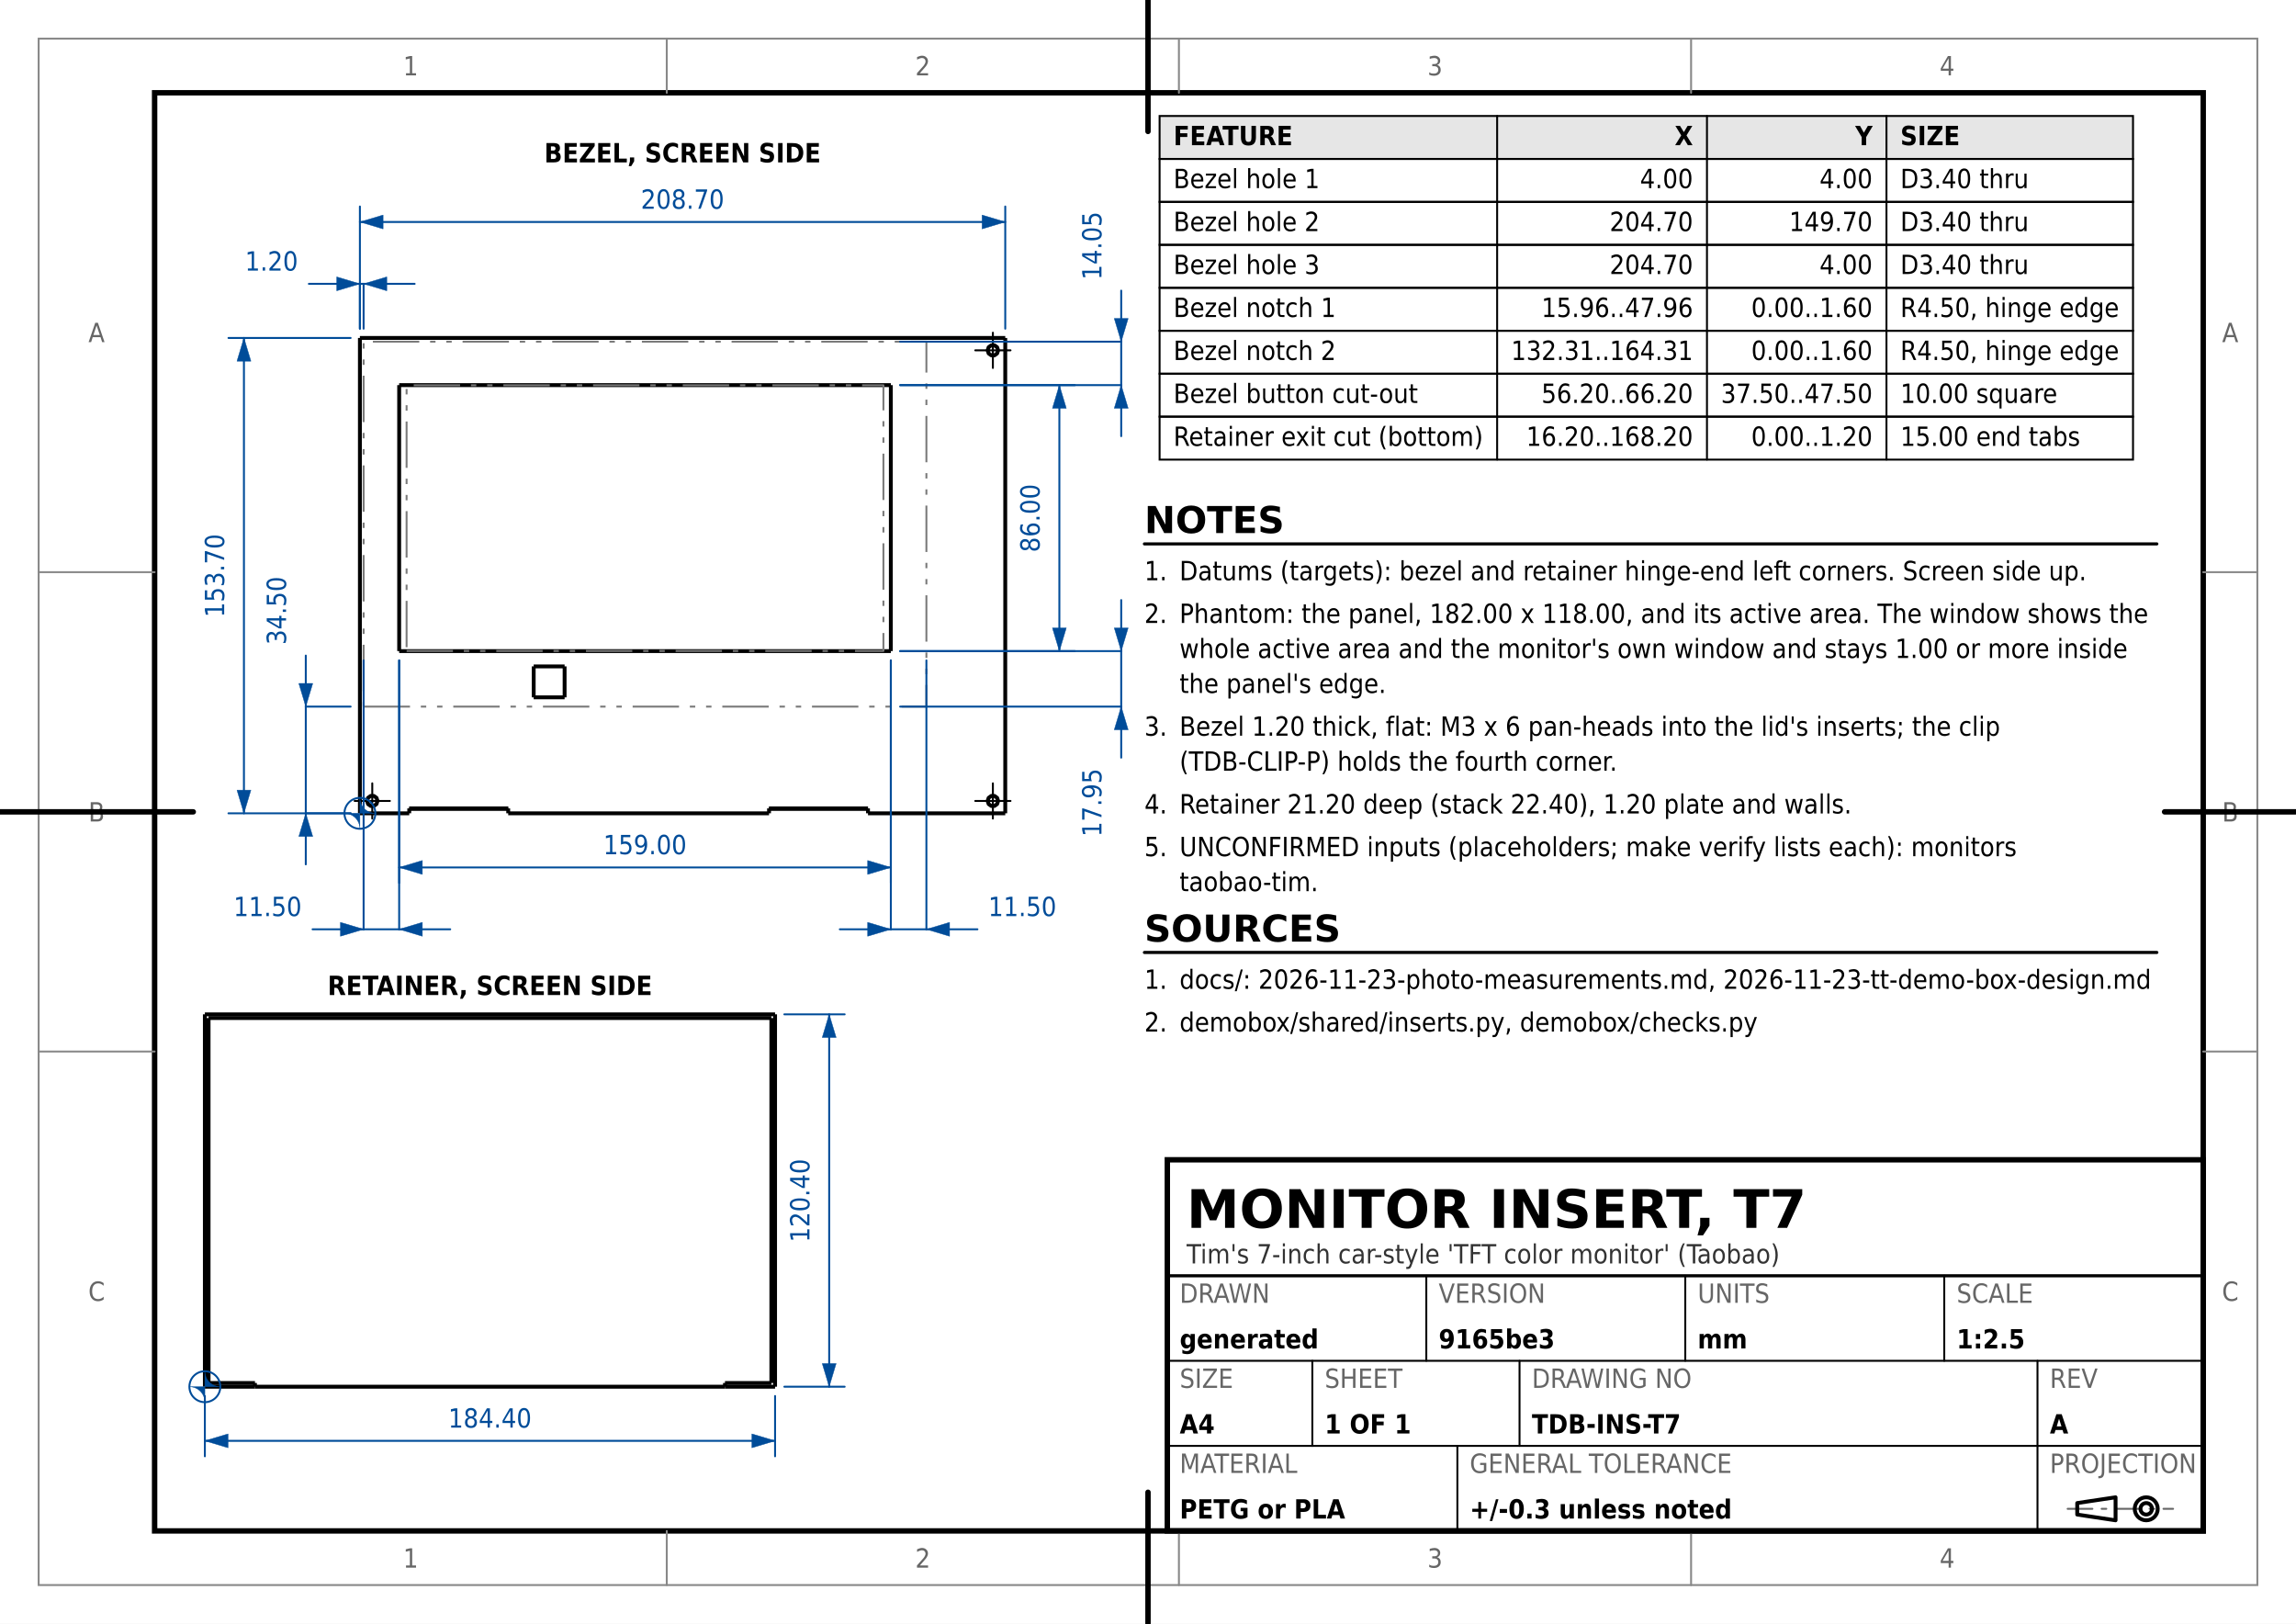
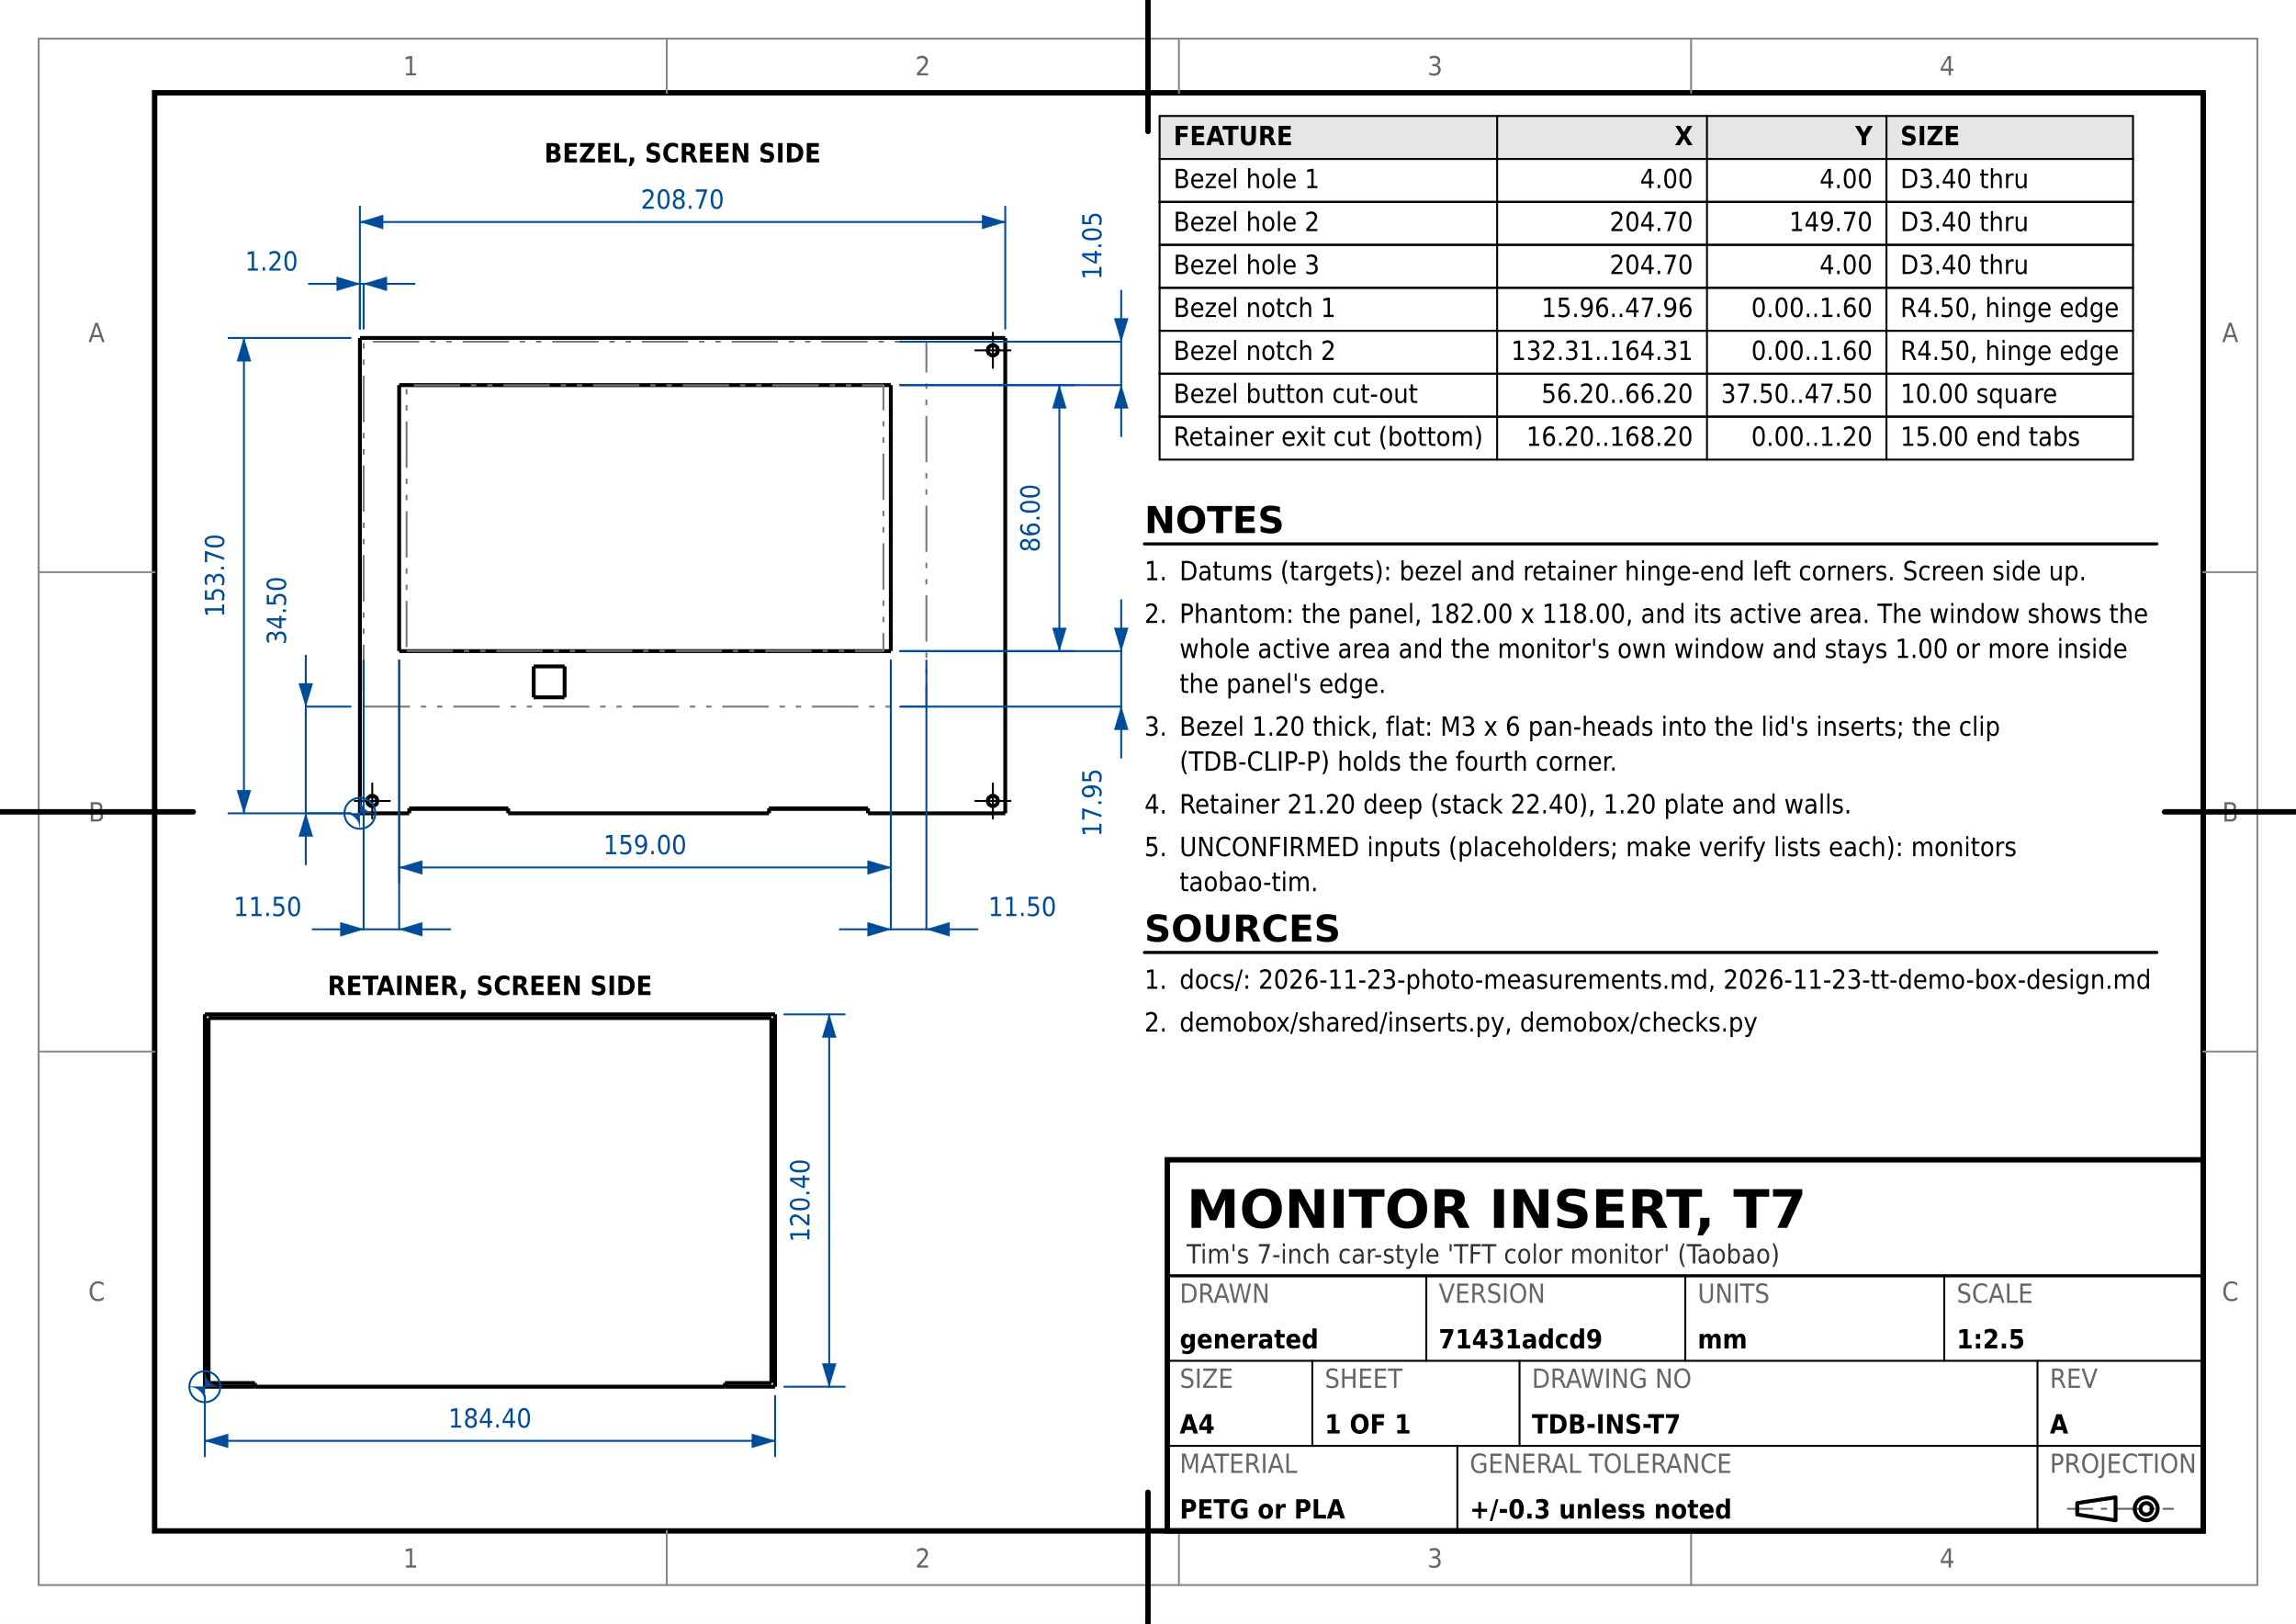
<svg xmlns="http://www.w3.org/2000/svg" version="1.1" width="297mm" height="210mm" viewBox="0 0 297 210">
  <rect width="100%" height="100%" fill="#ffffff" />
  <rect x="5" y="5" width="287" height="200" fill="none" stroke="#888888" stroke-width="0.25" />
  <rect x="20" y="12" width="265" height="186" fill="none" stroke="#000000" stroke-width="0.7" />
  <text x="53.125" y="202.75" font-family="DejaVu Sans Condensed, DejaVu Sans, Liberation Sans, sans-serif" font-size="3.429" fill="#666666" text-anchor="middle">1</text>
  <text x="53.125" y="9.75" font-family="DejaVu Sans Condensed, DejaVu Sans, Liberation Sans, sans-serif" font-size="3.429" fill="#666666" text-anchor="middle">1</text>
  <line x1="86.25" y1="205" x2="86.25" y2="198" stroke="#888888" stroke-width="0.25" stroke-linecap="round" />
  <line x1="86.25" y1="12" x2="86.25" y2="5" stroke="#888888" stroke-width="0.25" stroke-linecap="round" />
  <text x="119.375" y="202.75" font-family="DejaVu Sans Condensed, DejaVu Sans, Liberation Sans, sans-serif" font-size="3.429" fill="#666666" text-anchor="middle">2</text>
  <text x="119.375" y="9.75" font-family="DejaVu Sans Condensed, DejaVu Sans, Liberation Sans, sans-serif" font-size="3.429" fill="#666666" text-anchor="middle">2</text>
  <line x1="152.5" y1="205" x2="152.5" y2="198" stroke="#888888" stroke-width="0.25" stroke-linecap="round" />
  <line x1="152.5" y1="12" x2="152.5" y2="5" stroke="#888888" stroke-width="0.25" stroke-linecap="round" />
  <text x="185.625" y="202.75" font-family="DejaVu Sans Condensed, DejaVu Sans, Liberation Sans, sans-serif" font-size="3.429" fill="#666666" text-anchor="middle">3</text>
  <text x="185.625" y="9.75" font-family="DejaVu Sans Condensed, DejaVu Sans, Liberation Sans, sans-serif" font-size="3.429" fill="#666666" text-anchor="middle">3</text>
  <line x1="218.75" y1="205" x2="218.75" y2="198" stroke="#888888" stroke-width="0.25" stroke-linecap="round" />
  <line x1="218.75" y1="12" x2="218.75" y2="5" stroke="#888888" stroke-width="0.25" stroke-linecap="round" />
  <text x="251.875" y="202.75" font-family="DejaVu Sans Condensed, DejaVu Sans, Liberation Sans, sans-serif" font-size="3.429" fill="#666666" text-anchor="middle">4</text>
  <text x="251.875" y="9.75" font-family="DejaVu Sans Condensed, DejaVu Sans, Liberation Sans, sans-serif" font-size="3.429" fill="#666666" text-anchor="middle">4</text>
  <text x="12.5" y="168.25" font-family="DejaVu Sans Condensed, DejaVu Sans, Liberation Sans, sans-serif" font-size="3.429" fill="#666666" text-anchor="middle">C</text>
  <text x="288.5" y="168.25" font-family="DejaVu Sans Condensed, DejaVu Sans, Liberation Sans, sans-serif" font-size="3.429" fill="#666666" text-anchor="middle">C</text>
  <line x1="5" y1="136" x2="20" y2="136" stroke="#888888" stroke-width="0.25" stroke-linecap="round" />
  <line x1="285" y1="136" x2="292" y2="136" stroke="#888888" stroke-width="0.25" stroke-linecap="round" />
  <text x="12.5" y="106.25" font-family="DejaVu Sans Condensed, DejaVu Sans, Liberation Sans, sans-serif" font-size="3.429" fill="#666666" text-anchor="middle">B</text>
  <text x="288.5" y="106.25" font-family="DejaVu Sans Condensed, DejaVu Sans, Liberation Sans, sans-serif" font-size="3.429" fill="#666666" text-anchor="middle">B</text>
  <line x1="5" y1="74" x2="20" y2="74" stroke="#888888" stroke-width="0.25" stroke-linecap="round" />
  <line x1="285" y1="74" x2="292" y2="74" stroke="#888888" stroke-width="0.25" stroke-linecap="round" />
  <text x="12.5" y="44.25" font-family="DejaVu Sans Condensed, DejaVu Sans, Liberation Sans, sans-serif" font-size="3.429" fill="#666666" text-anchor="middle">A</text>
  <text x="288.5" y="44.25" font-family="DejaVu Sans Condensed, DejaVu Sans, Liberation Sans, sans-serif" font-size="3.429" fill="#666666" text-anchor="middle">A</text>
  <line x1="148.5" y1="210" x2="148.5" y2="193" stroke="#000000" stroke-width="0.7" stroke-linecap="round" />
  <line x1="148.5" y1="17" x2="148.5" y2="0" stroke="#000000" stroke-width="0.7" stroke-linecap="round" />
  <line x1="0" y1="105" x2="25" y2="105" stroke="#000000" stroke-width="0.7" stroke-linecap="round" />
  <line x1="280" y1="105" x2="297" y2="105" stroke="#000000" stroke-width="0.7" stroke-linecap="round" />
  <polyline points="46.555,43.709 46.555,105.189" fill="none" stroke="#000000" stroke-width="0.5" stroke-linejoin="round" />
  <polyline points="46.555,43.709 130.035,43.709" fill="none" stroke="#000000" stroke-width="0.5" stroke-linejoin="round" />
  <polyline points="52.939,104.615 65.739,104.615" fill="none" stroke="#000000" stroke-width="0.5" stroke-linejoin="round" />
  <polyline points="99.479,104.615 112.279,104.615" fill="none" stroke="#000000" stroke-width="0.5" stroke-linejoin="round" />
  <polyline points="46.555,105.189 52.939,105.189" fill="none" stroke="#000000" stroke-width="0.5" stroke-linejoin="round" />
  <polyline points="52.939,104.549 52.939,105.189" fill="none" stroke="#000000" stroke-width="0.5" stroke-linejoin="round" />
  <polyline points="52.939,104.549 65.739,104.549" fill="none" stroke="#000000" stroke-width="0.5" stroke-linejoin="round" />
  <polyline points="65.739,104.549 65.739,105.189" fill="none" stroke="#000000" stroke-width="0.5" stroke-linejoin="round" />
  <polyline points="65.739,105.189 99.479,105.189" fill="none" stroke="#000000" stroke-width="0.5" stroke-linejoin="round" />
  <polyline points="99.479,104.549 99.479,105.189" fill="none" stroke="#000000" stroke-width="0.5" stroke-linejoin="round" />
  <polyline points="99.479,104.549 112.279,104.549" fill="none" stroke="#000000" stroke-width="0.5" stroke-linejoin="round" />
  <polyline points="112.279,104.549 112.279,105.189" fill="none" stroke="#000000" stroke-width="0.5" stroke-linejoin="round" />
  <polyline points="112.279,105.189 130.035,105.189" fill="none" stroke="#000000" stroke-width="0.5" stroke-linejoin="round" />
  <polyline points="130.035,43.709 130.035,105.189" fill="none" stroke="#000000" stroke-width="0.5" stroke-linejoin="round" />
  <polyline points="115.235,49.809 51.635,49.809" fill="none" stroke="#000000" stroke-width="0.5" stroke-linejoin="round" />
  <polyline points="115.235,49.809 115.235,84.209" fill="none" stroke="#000000" stroke-width="0.5" stroke-linejoin="round" />
  <polyline points="51.635,49.809 51.635,84.209" fill="none" stroke="#000000" stroke-width="0.5" stroke-linejoin="round" />
  <polyline points="115.235,84.209 51.635,84.209" fill="none" stroke="#000000" stroke-width="0.5" stroke-linejoin="round" />
  <polyline points="129.115,45.309 128.985,44.91 128.645,44.663 128.225,44.663 127.885,44.91 127.755,45.309 127.885,45.709 128.225,45.956 128.645,45.956 128.985,45.709 129.115,45.309" fill="none" stroke="#000000" stroke-width="0.5" stroke-linejoin="round" />
  <polyline points="73.035,86.189 69.035,86.189" fill="none" stroke="#000000" stroke-width="0.5" stroke-linejoin="round" />
  <polyline points="73.035,86.189 73.035,90.189" fill="none" stroke="#000000" stroke-width="0.5" stroke-linejoin="round" />
  <polyline points="69.035,86.189 69.035,90.189" fill="none" stroke="#000000" stroke-width="0.5" stroke-linejoin="round" />
  <polyline points="73.035,90.189 69.035,90.189" fill="none" stroke="#000000" stroke-width="0.5" stroke-linejoin="round" />
  <polyline points="48.835,103.589 48.705,103.19 48.365,102.943 47.944,102.943 47.605,103.19 47.475,103.589 47.605,103.989 47.944,104.236 48.365,104.236 48.705,103.989 48.835,103.589" fill="none" stroke="#000000" stroke-width="0.5" stroke-linejoin="round" />
  <polyline points="129.115,103.589 128.985,103.19 128.645,102.943 128.225,102.943 127.885,103.19 127.755,103.589 127.885,103.989 128.225,104.236 128.645,104.236 128.985,103.989 129.115,103.589" fill="none" stroke="#000000" stroke-width="0.5" stroke-linejoin="round" />
  <polyline points="26.5,131.189 26.5,179.349" fill="none" stroke="#000000" stroke-width="0.5" stroke-linejoin="round" />
  <polyline points="100.26,131.189 100.26,179.349" fill="none" stroke="#000000" stroke-width="0.5" stroke-linejoin="round" />
  <polyline points="32.98,179.349 93.78,179.349" fill="none" stroke="#000000" stroke-width="0.5" stroke-linejoin="round" />
  <polyline points="26.5,179.349 32.98,179.349" fill="none" stroke="#000000" stroke-width="0.5" stroke-linejoin="round" />
  <polyline points="93.78,179.349 100.26,179.349" fill="none" stroke="#000000" stroke-width="0.5" stroke-linejoin="round" />
  <polyline points="93.78,178.869 93.78,179.349" fill="none" stroke="#000000" stroke-width="0.5" stroke-linejoin="round" />
  <polyline points="99.78,178.869 93.78,178.869" fill="none" stroke="#000000" stroke-width="0.5" stroke-linejoin="round" />
  <polyline points="99.78,131.669 99.78,178.869" fill="none" stroke="#000000" stroke-width="0.5" stroke-linejoin="round" />
  <polyline points="99.78,131.669 26.98,131.669" fill="none" stroke="#000000" stroke-width="0.5" stroke-linejoin="round" />
  <polyline points="26.98,131.669 26.98,178.869" fill="none" stroke="#000000" stroke-width="0.5" stroke-linejoin="round" />
  <polyline points="32.98,178.869 26.98,178.869" fill="none" stroke="#000000" stroke-width="0.5" stroke-linejoin="round" />
  <polyline points="32.98,178.869 32.98,179.349" fill="none" stroke="#000000" stroke-width="0.5" stroke-linejoin="round" />
  <polyline points="26.5,131.189 100.26,131.189" fill="none" stroke="#000000" stroke-width="0.5" stroke-linejoin="round" />
  <polyline points="47.035,91.389 119.835,91.389 119.835,44.189 47.035,44.189 47.035,91.389" fill="none" stroke="#7a7a7a" stroke-width="0.25" stroke-linejoin="round" stroke-dasharray="6.0,1.4,0.7,1.4,0.7,1.4" />
  <polyline points="52.595,84.189 114.275,84.189 114.275,49.829 52.595,49.829 52.595,84.189" fill="none" stroke="#7a7a7a" stroke-width="0.25" stroke-linejoin="round" stroke-dasharray="6.0,1.4,0.7,1.4,0.7,1.4" />
  <line x1="45.875" y1="103.589" x2="50.435" y2="103.589" stroke="#000000" stroke-width="0.25" stroke-linecap="round" />
  <line x1="48.155" y1="105.869" x2="48.155" y2="101.309" stroke="#000000" stroke-width="0.25" stroke-linecap="round" />
  <line x1="126.155" y1="45.309" x2="130.715" y2="45.309" stroke="#000000" stroke-width="0.25" stroke-linecap="round" />
  <line x1="128.435" y1="47.589" x2="128.435" y2="43.029" stroke="#000000" stroke-width="0.25" stroke-linecap="round" />
  <line x1="126.155" y1="103.589" x2="130.715" y2="103.589" stroke="#000000" stroke-width="0.25" stroke-linecap="round" />
  <line x1="128.435" y1="105.869" x2="128.435" y2="101.309" stroke="#000000" stroke-width="0.25" stroke-linecap="round" />
  <circle cx="46.555" cy="105.189" r="2" fill="none" stroke="#004c99" stroke-width="0.25" />
  <path d="M 46.555 105.189 L 48.555 105.189 A 2.0 2.0 0 0 1 46.555 103.189 Z" fill="#004c99" stroke="#004c99" stroke-width="0.05" stroke-linejoin="round" stroke-linecap="round" />
  <path d="M 46.555 105.189 L 44.555 105.189 A 2.0 2.0 0 0 1 46.555 107.189 Z" fill="#004c99" stroke="#004c99" stroke-width="0.05" stroke-linejoin="round" stroke-linecap="round" />
  <circle cx="26.5" cy="179.349" r="2" fill="none" stroke="#004c99" stroke-width="0.25" />
  <path d="M 26.5 179.349 L 28.5 179.349 A 2.0 2.0 0 0 1 26.5 177.349 Z" fill="#004c99" stroke="#004c99" stroke-width="0.05" stroke-linejoin="round" stroke-linecap="round" />
  <path d="M 26.5 179.349 L 24.5 179.349 A 2.0 2.0 0 0 1 26.5 181.349 Z" fill="#004c99" stroke="#004c99" stroke-width="0.05" stroke-linejoin="round" stroke-linecap="round" />
  <line x1="51.635" y1="85.409" x2="51.635" y2="114.189" stroke="#004c99" stroke-width="0.25" stroke-linecap="round" />
  <line x1="115.235" y1="85.409" x2="115.235" y2="114.189" stroke="#004c99" stroke-width="0.25" stroke-linecap="round" />
  <line x1="51.635" y1="112.189" x2="115.235" y2="112.189" stroke="#004c99" stroke-width="0.25" stroke-linecap="round" />
  <polygon points="51.635,112.189 54.635,113.089 54.635,111.289" fill="#004c99" stroke="#004c99" stroke-width="0.05" stroke-linejoin="round" />
  <polygon points="115.235,112.189 112.235,111.289 112.235,113.089" fill="#004c99" stroke="#004c99" stroke-width="0.05" stroke-linejoin="round" />
  <text x="83.435" y="110.48" font-family="DejaVu Sans Condensed, DejaVu Sans, Liberation Sans, sans-serif" font-size="3.429" fill="#004c99" text-anchor="middle">159.00</text>
  <line x1="47.035" y1="85.409" x2="47.035" y2="120.189" stroke="#004c99" stroke-width="0.25" stroke-linecap="round" />
  <line x1="51.635" y1="85.409" x2="51.635" y2="120.189" stroke="#004c99" stroke-width="0.25" stroke-linecap="round" />
  <line x1="47.035" y1="120.189" x2="51.635" y2="120.189" stroke="#004c99" stroke-width="0.25" stroke-linecap="round" />
  <polygon points="47.035,120.189 44.035,119.289 44.035,121.089" fill="#004c99" stroke="#004c99" stroke-width="0.05" stroke-linejoin="round" />
  <polygon points="51.635,120.189 54.635,121.089 54.635,119.289" fill="#004c99" stroke="#004c99" stroke-width="0.05" stroke-linejoin="round" />
  <line x1="40.435" y1="120.189" x2="47.035" y2="120.189" stroke="#004c99" stroke-width="0.25" stroke-linecap="round" />
  <line x1="51.635" y1="120.189" x2="58.235" y2="120.189" stroke="#004c99" stroke-width="0.25" stroke-linecap="round" />
  <text x="39.035" y="118.48" font-family="DejaVu Sans Condensed, DejaVu Sans, Liberation Sans, sans-serif" font-size="3.429" fill="#004c99" text-anchor="end">11.50</text>
  <line x1="115.235" y1="85.409" x2="115.235" y2="120.189" stroke="#004c99" stroke-width="0.25" stroke-linecap="round" />
  <line x1="119.835" y1="85.409" x2="119.835" y2="120.189" stroke="#004c99" stroke-width="0.25" stroke-linecap="round" />
  <line x1="115.235" y1="120.189" x2="119.835" y2="120.189" stroke="#004c99" stroke-width="0.25" stroke-linecap="round" />
  <polygon points="115.235,120.189 112.235,119.289 112.235,121.089" fill="#004c99" stroke="#004c99" stroke-width="0.05" stroke-linejoin="round" />
  <polygon points="119.835,120.189 122.835,121.089 122.835,119.289" fill="#004c99" stroke="#004c99" stroke-width="0.05" stroke-linejoin="round" />
  <line x1="108.635" y1="120.189" x2="115.235" y2="120.189" stroke="#004c99" stroke-width="0.25" stroke-linecap="round" />
  <line x1="119.835" y1="120.189" x2="126.435" y2="120.189" stroke="#004c99" stroke-width="0.25" stroke-linecap="round" />
  <text x="127.835" y="118.48" font-family="DejaVu Sans Condensed, DejaVu Sans, Liberation Sans, sans-serif" font-size="3.429" fill="#004c99" text-anchor="start">11.50</text>
  <line x1="116.435" y1="84.209" x2="139.035" y2="84.209" stroke="#004c99" stroke-width="0.25" stroke-linecap="round" />
  <line x1="116.435" y1="49.809" x2="139.035" y2="49.809" stroke="#004c99" stroke-width="0.25" stroke-linecap="round" />
  <line x1="137.035" y1="84.209" x2="137.035" y2="49.809" stroke="#004c99" stroke-width="0.25" stroke-linecap="round" />
  <polygon points="137.035,84.209 137.935,81.209 136.135,81.209" fill="#004c99" stroke="#004c99" stroke-width="0.05" stroke-linejoin="round" />
  <polygon points="137.035,49.809 136.135,52.809 137.935,52.809" fill="#004c99" stroke="#004c99" stroke-width="0.05" stroke-linejoin="round" />
  <text x="134.48" y="67.009" font-family="DejaVu Sans Condensed, DejaVu Sans, Liberation Sans, sans-serif" font-size="3.429" fill="#004c99" text-anchor="middle" transform="rotate(-90 134.48 67.0093)">86.00</text>
  <line x1="116.435" y1="91.389" x2="145.035" y2="91.389" stroke="#004c99" stroke-width="0.25" stroke-linecap="round" />
  <line x1="116.435" y1="84.209" x2="145.035" y2="84.209" stroke="#004c99" stroke-width="0.25" stroke-linecap="round" />
  <line x1="145.035" y1="91.389" x2="145.035" y2="84.209" stroke="#004c99" stroke-width="0.25" stroke-linecap="round" />
  <polygon points="145.035,91.389 144.135,94.389 145.935,94.389" fill="#004c99" stroke="#004c99" stroke-width="0.05" stroke-linejoin="round" />
  <polygon points="145.035,84.209 145.935,81.209 144.135,81.209" fill="#004c99" stroke="#004c99" stroke-width="0.05" stroke-linejoin="round" />
  <line x1="145.035" y1="97.989" x2="145.035" y2="91.389" stroke="#004c99" stroke-width="0.25" stroke-linecap="round" />
  <line x1="145.035" y1="84.209" x2="145.035" y2="77.609" stroke="#004c99" stroke-width="0.25" stroke-linecap="round" />
  <text x="142.48" y="99.389" font-family="DejaVu Sans Condensed, DejaVu Sans, Liberation Sans, sans-serif" font-size="3.429" fill="#004c99" text-anchor="end" transform="rotate(-90 142.48 99.3893)">17.95</text>
  <line x1="116.435" y1="49.809" x2="145.035" y2="49.809" stroke="#004c99" stroke-width="0.25" stroke-linecap="round" />
  <line x1="116.435" y1="44.189" x2="145.035" y2="44.189" stroke="#004c99" stroke-width="0.25" stroke-linecap="round" />
  <line x1="145.035" y1="49.809" x2="145.035" y2="44.189" stroke="#004c99" stroke-width="0.25" stroke-linecap="round" />
  <polygon points="145.035,49.809 144.135,52.809 145.935,52.809" fill="#004c99" stroke="#004c99" stroke-width="0.05" stroke-linejoin="round" />
  <polygon points="145.035,44.189 145.935,41.189 144.135,41.189" fill="#004c99" stroke="#004c99" stroke-width="0.05" stroke-linejoin="round" />
  <line x1="145.035" y1="56.409" x2="145.035" y2="49.809" stroke="#004c99" stroke-width="0.25" stroke-linecap="round" />
  <line x1="145.035" y1="44.189" x2="145.035" y2="37.589" stroke="#004c99" stroke-width="0.25" stroke-linecap="round" />
  <text x="142.48" y="36.189" font-family="DejaVu Sans Condensed, DejaVu Sans, Liberation Sans, sans-serif" font-size="3.429" fill="#004c99" text-anchor="start" transform="rotate(-90 142.48 36.1893)">14.05</text>
  <line x1="45.355" y1="105.189" x2="39.555" y2="105.189" stroke="#004c99" stroke-width="0.25" stroke-linecap="round" />
  <line x1="45.355" y1="91.389" x2="39.555" y2="91.389" stroke="#004c99" stroke-width="0.25" stroke-linecap="round" />
  <line x1="39.555" y1="105.189" x2="39.555" y2="91.389" stroke="#004c99" stroke-width="0.25" stroke-linecap="round" />
  <polygon points="39.555,105.189 38.655,108.189 40.455,108.189" fill="#004c99" stroke="#004c99" stroke-width="0.05" stroke-linejoin="round" />
  <polygon points="39.555,91.389 40.455,88.389 38.655,88.389" fill="#004c99" stroke="#004c99" stroke-width="0.05" stroke-linejoin="round" />
  <line x1="39.555" y1="111.789" x2="39.555" y2="105.189" stroke="#004c99" stroke-width="0.25" stroke-linecap="round" />
  <line x1="39.555" y1="91.389" x2="39.555" y2="84.789" stroke="#004c99" stroke-width="0.25" stroke-linecap="round" />
  <text x="37" y="83.389" font-family="DejaVu Sans Condensed, DejaVu Sans, Liberation Sans, sans-serif" font-size="3.429" fill="#004c99" text-anchor="start" transform="rotate(-90 37 83.3893)">34.50</text>
  <line x1="46.555" y1="42.509" x2="46.555" y2="36.709" stroke="#004c99" stroke-width="0.25" stroke-linecap="round" />
  <line x1="47.035" y1="42.509" x2="47.035" y2="36.709" stroke="#004c99" stroke-width="0.25" stroke-linecap="round" />
  <line x1="46.555" y1="36.709" x2="47.035" y2="36.709" stroke="#004c99" stroke-width="0.25" stroke-linecap="round" />
  <polygon points="46.555,36.709 43.555,35.809 43.555,37.609" fill="#004c99" stroke="#004c99" stroke-width="0.05" stroke-linejoin="round" />
  <polygon points="47.035,36.709 50.035,37.609 50.035,35.809" fill="#004c99" stroke="#004c99" stroke-width="0.05" stroke-linejoin="round" />
  <line x1="39.955" y1="36.709" x2="46.555" y2="36.709" stroke="#004c99" stroke-width="0.25" stroke-linecap="round" />
  <line x1="47.035" y1="36.709" x2="53.635" y2="36.709" stroke="#004c99" stroke-width="0.25" stroke-linecap="round" />
  <text x="38.555" y="35" font-family="DejaVu Sans Condensed, DejaVu Sans, Liberation Sans, sans-serif" font-size="3.429" fill="#004c99" text-anchor="end">1.20</text>
  <line x1="46.555" y1="42.509" x2="46.555" y2="26.709" stroke="#004c99" stroke-width="0.25" stroke-linecap="round" />
  <line x1="130.035" y1="42.509" x2="130.035" y2="26.709" stroke="#004c99" stroke-width="0.25" stroke-linecap="round" />
  <line x1="46.555" y1="28.709" x2="130.035" y2="28.709" stroke="#004c99" stroke-width="0.25" stroke-linecap="round" />
  <polygon points="46.555,28.709 49.555,29.609 49.555,27.809" fill="#004c99" stroke="#004c99" stroke-width="0.05" stroke-linejoin="round" />
  <polygon points="130.035,28.709 127.035,27.809 127.035,29.609" fill="#004c99" stroke="#004c99" stroke-width="0.05" stroke-linejoin="round" />
  <text x="88.295" y="27" font-family="DejaVu Sans Condensed, DejaVu Sans, Liberation Sans, sans-serif" font-size="3.429" fill="#004c99" text-anchor="middle">208.70</text>
  <line x1="45.355" y1="105.189" x2="29.555" y2="105.189" stroke="#004c99" stroke-width="0.25" stroke-linecap="round" />
  <line x1="45.355" y1="43.709" x2="29.555" y2="43.709" stroke="#004c99" stroke-width="0.25" stroke-linecap="round" />
  <line x1="31.555" y1="105.189" x2="31.555" y2="43.709" stroke="#004c99" stroke-width="0.25" stroke-linecap="round" />
  <polygon points="31.555,105.189 32.455,102.189 30.655,102.189" fill="#004c99" stroke="#004c99" stroke-width="0.05" stroke-linejoin="round" />
  <polygon points="31.555,43.709 30.655,46.709 32.455,46.709" fill="#004c99" stroke="#004c99" stroke-width="0.05" stroke-linejoin="round" />
  <text x="29" y="74.449" font-family="DejaVu Sans Condensed, DejaVu Sans, Liberation Sans, sans-serif" font-size="3.429" fill="#004c99" text-anchor="middle" transform="rotate(-90 29 74.4493)">153.70</text>
  <text x="88.295" y="21" font-family="DejaVu Sans Condensed, DejaVu Sans, Liberation Sans, sans-serif" font-size="3.429" fill="#000000" text-anchor="middle" font-weight="bold">BEZEL, SCREEN SIDE</text>
  <line x1="26.5" y1="180.549" x2="26.5" y2="188.349" stroke="#004c99" stroke-width="0.25" stroke-linecap="round" />
  <line x1="100.26" y1="180.549" x2="100.26" y2="188.349" stroke="#004c99" stroke-width="0.25" stroke-linecap="round" />
  <line x1="26.5" y1="186.349" x2="100.26" y2="186.349" stroke="#004c99" stroke-width="0.25" stroke-linecap="round" />
  <polygon points="26.5,186.349 29.5,187.249 29.5,185.449" fill="#004c99" stroke="#004c99" stroke-width="0.05" stroke-linejoin="round" />
  <polygon points="100.26,186.349 97.26,185.449 97.26,187.249" fill="#004c99" stroke="#004c99" stroke-width="0.05" stroke-linejoin="round" />
  <text x="63.38" y="184.64" font-family="DejaVu Sans Condensed, DejaVu Sans, Liberation Sans, sans-serif" font-size="3.429" fill="#004c99" text-anchor="middle">184.40</text>
  <line x1="101.46" y1="179.349" x2="109.26" y2="179.349" stroke="#004c99" stroke-width="0.25" stroke-linecap="round" />
  <line x1="101.46" y1="131.189" x2="109.26" y2="131.189" stroke="#004c99" stroke-width="0.25" stroke-linecap="round" />
  <line x1="107.26" y1="179.349" x2="107.26" y2="131.189" stroke="#004c99" stroke-width="0.25" stroke-linecap="round" />
  <polygon points="107.26,179.349 108.16,176.349 106.36,176.349" fill="#004c99" stroke="#004c99" stroke-width="0.05" stroke-linejoin="round" />
  <polygon points="107.26,131.189 106.36,134.189 108.16,134.189" fill="#004c99" stroke="#004c99" stroke-width="0.05" stroke-linejoin="round" />
  <text x="104.705" y="155.269" font-family="DejaVu Sans Condensed, DejaVu Sans, Liberation Sans, sans-serif" font-size="3.429" fill="#004c99" text-anchor="middle" transform="rotate(-90 104.7053 155.2693)">120.40</text>
  <text x="63.38" y="128.689" font-family="DejaVu Sans Condensed, DejaVu Sans, Liberation Sans, sans-serif" font-size="3.429" fill="#000000" text-anchor="middle" font-weight="bold">RETAINER, SCREEN SIDE</text>
  <rect x="150" y="15" width="125.917" height="5.556" fill="#e6e6e6" stroke="#000000" stroke-width="0.25" />
  <text x="151.8" y="18.778" font-family="DejaVu Sans Condensed, DejaVu Sans, Liberation Sans, sans-serif" font-size="3.429" fill="#000000" text-anchor="start" font-weight="bold">FEATURE</text>
  <text x="219.006" y="18.778" font-family="DejaVu Sans Condensed, DejaVu Sans, Liberation Sans, sans-serif" font-size="3.429" fill="#000000" text-anchor="end" font-weight="bold">X</text>
  <text x="242.225" y="18.778" font-family="DejaVu Sans Condensed, DejaVu Sans, Liberation Sans, sans-serif" font-size="3.429" fill="#000000" text-anchor="end" font-weight="bold">Y</text>
  <text x="245.825" y="18.778" font-family="DejaVu Sans Condensed, DejaVu Sans, Liberation Sans, sans-serif" font-size="3.429" fill="#000000" text-anchor="start" font-weight="bold">SIZE</text>
  <rect x="150" y="20.556" width="125.917" height="5.556" fill="none" stroke="#000000" stroke-width="0.25" />
  <text x="151.8" y="24.333" font-family="DejaVu Sans Condensed, DejaVu Sans, Liberation Sans, sans-serif" font-size="3.429" fill="#000000" text-anchor="start">Bezel hole 1</text>
  <text x="219.006" y="24.333" font-family="DejaVu Sans Condensed, DejaVu Sans, Liberation Sans, sans-serif" font-size="3.429" fill="#000000" text-anchor="end">4.00</text>
  <text x="242.225" y="24.333" font-family="DejaVu Sans Condensed, DejaVu Sans, Liberation Sans, sans-serif" font-size="3.429" fill="#000000" text-anchor="end">4.00</text>
  <text x="245.825" y="24.333" font-family="DejaVu Sans Condensed, DejaVu Sans, Liberation Sans, sans-serif" font-size="3.429" fill="#000000" text-anchor="start">D3.40 thru</text>
  <rect x="150" y="26.111" width="125.917" height="5.556" fill="none" stroke="#000000" stroke-width="0.25" />
  <text x="151.8" y="29.889" font-family="DejaVu Sans Condensed, DejaVu Sans, Liberation Sans, sans-serif" font-size="3.429" fill="#000000" text-anchor="start">Bezel hole 2</text>
  <text x="219.006" y="29.889" font-family="DejaVu Sans Condensed, DejaVu Sans, Liberation Sans, sans-serif" font-size="3.429" fill="#000000" text-anchor="end">204.70</text>
  <text x="242.225" y="29.889" font-family="DejaVu Sans Condensed, DejaVu Sans, Liberation Sans, sans-serif" font-size="3.429" fill="#000000" text-anchor="end">149.70</text>
  <text x="245.825" y="29.889" font-family="DejaVu Sans Condensed, DejaVu Sans, Liberation Sans, sans-serif" font-size="3.429" fill="#000000" text-anchor="start">D3.40 thru</text>
  <rect x="150" y="31.667" width="125.917" height="5.556" fill="none" stroke="#000000" stroke-width="0.25" />
  <text x="151.8" y="35.444" font-family="DejaVu Sans Condensed, DejaVu Sans, Liberation Sans, sans-serif" font-size="3.429" fill="#000000" text-anchor="start">Bezel hole 3</text>
  <text x="219.006" y="35.444" font-family="DejaVu Sans Condensed, DejaVu Sans, Liberation Sans, sans-serif" font-size="3.429" fill="#000000" text-anchor="end">204.70</text>
  <text x="242.225" y="35.444" font-family="DejaVu Sans Condensed, DejaVu Sans, Liberation Sans, sans-serif" font-size="3.429" fill="#000000" text-anchor="end">4.00</text>
  <text x="245.825" y="35.444" font-family="DejaVu Sans Condensed, DejaVu Sans, Liberation Sans, sans-serif" font-size="3.429" fill="#000000" text-anchor="start">D3.40 thru</text>
  <rect x="150" y="37.222" width="125.917" height="5.556" fill="none" stroke="#000000" stroke-width="0.25" />
  <text x="151.8" y="41" font-family="DejaVu Sans Condensed, DejaVu Sans, Liberation Sans, sans-serif" font-size="3.429" fill="#000000" text-anchor="start">Bezel notch 1</text>
  <text x="219.006" y="41" font-family="DejaVu Sans Condensed, DejaVu Sans, Liberation Sans, sans-serif" font-size="3.429" fill="#000000" text-anchor="end">15.96..47.96</text>
  <text x="242.225" y="41" font-family="DejaVu Sans Condensed, DejaVu Sans, Liberation Sans, sans-serif" font-size="3.429" fill="#000000" text-anchor="end">0.00..1.60</text>
  <text x="245.825" y="41" font-family="DejaVu Sans Condensed, DejaVu Sans, Liberation Sans, sans-serif" font-size="3.429" fill="#000000" text-anchor="start">R4.50, hinge edge</text>
  <rect x="150" y="42.778" width="125.917" height="5.556" fill="none" stroke="#000000" stroke-width="0.25" />
  <text x="151.8" y="46.556" font-family="DejaVu Sans Condensed, DejaVu Sans, Liberation Sans, sans-serif" font-size="3.429" fill="#000000" text-anchor="start">Bezel notch 2</text>
  <text x="219.006" y="46.556" font-family="DejaVu Sans Condensed, DejaVu Sans, Liberation Sans, sans-serif" font-size="3.429" fill="#000000" text-anchor="end">132.31..164.31</text>
  <text x="242.225" y="46.556" font-family="DejaVu Sans Condensed, DejaVu Sans, Liberation Sans, sans-serif" font-size="3.429" fill="#000000" text-anchor="end">0.00..1.60</text>
  <text x="245.825" y="46.556" font-family="DejaVu Sans Condensed, DejaVu Sans, Liberation Sans, sans-serif" font-size="3.429" fill="#000000" text-anchor="start">R4.50, hinge edge</text>
  <rect x="150" y="48.333" width="125.917" height="5.556" fill="none" stroke="#000000" stroke-width="0.25" />
  <text x="151.8" y="52.111" font-family="DejaVu Sans Condensed, DejaVu Sans, Liberation Sans, sans-serif" font-size="3.429" fill="#000000" text-anchor="start">Bezel button cut-out</text>
  <text x="219.006" y="52.111" font-family="DejaVu Sans Condensed, DejaVu Sans, Liberation Sans, sans-serif" font-size="3.429" fill="#000000" text-anchor="end">56.20..66.20</text>
  <text x="242.225" y="52.111" font-family="DejaVu Sans Condensed, DejaVu Sans, Liberation Sans, sans-serif" font-size="3.429" fill="#000000" text-anchor="end">37.50..47.50</text>
  <text x="245.825" y="52.111" font-family="DejaVu Sans Condensed, DejaVu Sans, Liberation Sans, sans-serif" font-size="3.429" fill="#000000" text-anchor="start">10.00 square</text>
  <rect x="150" y="53.889" width="125.917" height="5.556" fill="none" stroke="#000000" stroke-width="0.25" />
  <text x="151.8" y="57.667" font-family="DejaVu Sans Condensed, DejaVu Sans, Liberation Sans, sans-serif" font-size="3.429" fill="#000000" text-anchor="start">Retainer exit cut (bottom)</text>
  <text x="219.006" y="57.667" font-family="DejaVu Sans Condensed, DejaVu Sans, Liberation Sans, sans-serif" font-size="3.429" fill="#000000" text-anchor="end">16.20..168.20</text>
  <text x="242.225" y="57.667" font-family="DejaVu Sans Condensed, DejaVu Sans, Liberation Sans, sans-serif" font-size="3.429" fill="#000000" text-anchor="end">0.00..1.20</text>
  <text x="245.825" y="57.667" font-family="DejaVu Sans Condensed, DejaVu Sans, Liberation Sans, sans-serif" font-size="3.429" fill="#000000" text-anchor="start">15.00 end tabs</text>
  <line x1="193.663" y1="15" x2="193.663" y2="59.444" stroke="#000000" stroke-width="0.25" stroke-linecap="round" />
  <line x1="220.806" y1="15" x2="220.806" y2="59.444" stroke="#000000" stroke-width="0.25" stroke-linecap="round" />
  <line x1="244.025" y1="15" x2="244.025" y2="59.444" stroke="#000000" stroke-width="0.25" stroke-linecap="round" />
  <text x="148.035" y="68.944" font-family="DejaVu Sans, Liberation Sans, sans-serif" font-size="4.801" fill="#000000" text-anchor="start" font-weight="bold">NOTES</text>
  <line x1="148.035" y1="70.344" x2="279" y2="70.344" stroke="#000000" stroke-width="0.4" stroke-linecap="round" />
  <text x="148.035" y="75.044" font-family="DejaVu Sans Condensed, DejaVu Sans, Liberation Sans, sans-serif" font-size="3.429" fill="#000000" text-anchor="start">1.</text>
  <text x="152.577" y="75.044" font-family="DejaVu Sans Condensed, DejaVu Sans, Liberation Sans, sans-serif" font-size="3.429" fill="#000000" text-anchor="start">Datums (targets): bezel and retainer hinge-end left corners. Screen side up.</text>
  <text x="148.035" y="80.571" font-family="DejaVu Sans Condensed, DejaVu Sans, Liberation Sans, sans-serif" font-size="3.429" fill="#000000" text-anchor="start">2.</text>
  <text x="152.577" y="80.571" font-family="DejaVu Sans Condensed, DejaVu Sans, Liberation Sans, sans-serif" font-size="3.429" fill="#000000" text-anchor="start">Phantom: the panel, 182.00 x 118.00, and its active area. The window shows the</text>
  <text x="152.577" y="85.098" font-family="DejaVu Sans Condensed, DejaVu Sans, Liberation Sans, sans-serif" font-size="3.429" fill="#000000" text-anchor="start">whole active area and the monitor's own window and stays 1.00 or more inside</text>
  <text x="152.577" y="89.625" font-family="DejaVu Sans Condensed, DejaVu Sans, Liberation Sans, sans-serif" font-size="3.429" fill="#000000" text-anchor="start">the panel's edge.</text>
  <text x="148.035" y="95.151" font-family="DejaVu Sans Condensed, DejaVu Sans, Liberation Sans, sans-serif" font-size="3.429" fill="#000000" text-anchor="start">3.</text>
  <text x="152.577" y="95.151" font-family="DejaVu Sans Condensed, DejaVu Sans, Liberation Sans, sans-serif" font-size="3.429" fill="#000000" text-anchor="start">Bezel 1.20 thick, flat: M3 x 6 pan-heads into the lid's inserts; the clip</text>
  <text x="152.577" y="99.678" font-family="DejaVu Sans Condensed, DejaVu Sans, Liberation Sans, sans-serif" font-size="3.429" fill="#000000" text-anchor="start">(TDB-CLIP-P) holds the fourth corner.</text>
  <text x="148.035" y="105.205" font-family="DejaVu Sans Condensed, DejaVu Sans, Liberation Sans, sans-serif" font-size="3.429" fill="#000000" text-anchor="start">4.</text>
  <text x="152.577" y="105.205" font-family="DejaVu Sans Condensed, DejaVu Sans, Liberation Sans, sans-serif" font-size="3.429" fill="#000000" text-anchor="start">Retainer 21.20 deep (stack 22.40), 1.20 plate and walls.</text>
  <text x="148.035" y="110.732" font-family="DejaVu Sans Condensed, DejaVu Sans, Liberation Sans, sans-serif" font-size="3.429" fill="#000000" text-anchor="start">5.</text>
  <text x="152.577" y="110.732" font-family="DejaVu Sans Condensed, DejaVu Sans, Liberation Sans, sans-serif" font-size="3.429" fill="#000000" text-anchor="start">UNCONFIRMED inputs (placeholders; make verify lists each): monitors</text>
  <text x="152.577" y="115.258" font-family="DejaVu Sans Condensed, DejaVu Sans, Liberation Sans, sans-serif" font-size="3.429" fill="#000000" text-anchor="start">taobao-tim.</text>
  <text x="148.035" y="121.785" font-family="DejaVu Sans, Liberation Sans, sans-serif" font-size="4.801" fill="#000000" text-anchor="start" font-weight="bold">SOURCES</text>
  <line x1="148.035" y1="123.185" x2="279" y2="123.185" stroke="#000000" stroke-width="0.4" stroke-linecap="round" />
  <text x="148.035" y="127.885" font-family="DejaVu Sans Condensed, DejaVu Sans, Liberation Sans, sans-serif" font-size="3.429" fill="#000000" text-anchor="start">1.</text>
  <text x="152.577" y="127.885" font-family="DejaVu Sans Condensed, DejaVu Sans, Liberation Sans, sans-serif" font-size="3.429" fill="#000000" text-anchor="start">docs/: 2026-11-23-photo-measurements.md, 2026-11-23-tt-demo-box-design.md</text>
  <text x="148.035" y="133.412" font-family="DejaVu Sans Condensed, DejaVu Sans, Liberation Sans, sans-serif" font-size="3.429" fill="#000000" text-anchor="start">2.</text>
  <text x="152.577" y="133.412" font-family="DejaVu Sans Condensed, DejaVu Sans, Liberation Sans, sans-serif" font-size="3.429" fill="#000000" text-anchor="start">demobox/shared/inserts.py, demobox/checks.py</text>
  <rect x="151" y="150" width="134" height="48" fill="none" stroke="#000000" stroke-width="0.7" />
  <line x1="151" y1="165" x2="285" y2="165" stroke="#000000" stroke-width="0.4" stroke-linecap="round" />
  <text x="153.5" y="158.8" font-family="DejaVu Sans, Liberation Sans, sans-serif" font-size="6.859" fill="#000000" text-anchor="start" font-weight="bold">MONITOR INSERT, T7</text>
  <text x="153.5" y="163.4" font-family="DejaVu Sans Condensed, DejaVu Sans, Liberation Sans, sans-serif" font-size="3.429" fill="#333333" text-anchor="start">Tim's 7-inch car-style 'TFT color monitor' (Taobao)</text>
  <text x="152.6" y="168.5" font-family="DejaVu Sans Condensed, DejaVu Sans, Liberation Sans, sans-serif" font-size="3.429" fill="#666666" text-anchor="start">DRAWN</text>
  <text x="152.6" y="174.4" font-family="DejaVu Sans Condensed, DejaVu Sans, Liberation Sans, sans-serif" font-size="3.429" fill="#000000" text-anchor="start" font-weight="bold">generated</text>
  <line x1="184.5" y1="176" x2="184.5" y2="165" stroke="#000000" stroke-width="0.25" stroke-linecap="round" />
  <text x="186.1" y="168.5" font-family="DejaVu Sans Condensed, DejaVu Sans, Liberation Sans, sans-serif" font-size="3.429" fill="#666666" text-anchor="start">VERSION</text>
-   <text x="186.1" y="174.4" font-family="DejaVu Sans Condensed, DejaVu Sans, Liberation Sans, sans-serif" font-size="3.429" fill="#000000" text-anchor="start" font-weight="bold">9165be3</text>
+   <text x="186.1" y="174.4" font-family="DejaVu Sans Condensed, DejaVu Sans, Liberation Sans, sans-serif" font-size="3.429" fill="#000000" text-anchor="start" font-weight="bold">71431adcd9</text>
  <line x1="218" y1="176" x2="218" y2="165" stroke="#000000" stroke-width="0.25" stroke-linecap="round" />
  <text x="219.6" y="168.5" font-family="DejaVu Sans Condensed, DejaVu Sans, Liberation Sans, sans-serif" font-size="3.429" fill="#666666" text-anchor="start">UNITS</text>
  <text x="219.6" y="174.4" font-family="DejaVu Sans Condensed, DejaVu Sans, Liberation Sans, sans-serif" font-size="3.429" fill="#000000" text-anchor="start" font-weight="bold">mm</text>
  <line x1="251.5" y1="176" x2="251.5" y2="165" stroke="#000000" stroke-width="0.25" stroke-linecap="round" />
  <text x="253.1" y="168.5" font-family="DejaVu Sans Condensed, DejaVu Sans, Liberation Sans, sans-serif" font-size="3.429" fill="#666666" text-anchor="start">SCALE</text>
  <text x="253.1" y="174.4" font-family="DejaVu Sans Condensed, DejaVu Sans, Liberation Sans, sans-serif" font-size="3.429" fill="#000000" text-anchor="start" font-weight="bold">1:2.5</text>
  <line x1="151" y1="176" x2="285" y2="176" stroke="#000000" stroke-width="0.25" stroke-linecap="round" />
  <text x="152.6" y="179.5" font-family="DejaVu Sans Condensed, DejaVu Sans, Liberation Sans, sans-serif" font-size="3.429" fill="#666666" text-anchor="start">SIZE</text>
  <text x="152.6" y="185.4" font-family="DejaVu Sans Condensed, DejaVu Sans, Liberation Sans, sans-serif" font-size="3.429" fill="#000000" text-anchor="start" font-weight="bold">A4</text>
  <line x1="169.76" y1="187" x2="169.76" y2="176" stroke="#000000" stroke-width="0.25" stroke-linecap="round" />
  <text x="171.36" y="179.5" font-family="DejaVu Sans Condensed, DejaVu Sans, Liberation Sans, sans-serif" font-size="3.429" fill="#666666" text-anchor="start">SHEET</text>
  <text x="171.36" y="185.4" font-family="DejaVu Sans Condensed, DejaVu Sans, Liberation Sans, sans-serif" font-size="3.429" fill="#000000" text-anchor="start" font-weight="bold">1 OF 1</text>
  <line x1="196.56" y1="187" x2="196.56" y2="176" stroke="#000000" stroke-width="0.25" stroke-linecap="round" />
  <text x="198.16" y="179.5" font-family="DejaVu Sans Condensed, DejaVu Sans, Liberation Sans, sans-serif" font-size="3.429" fill="#666666" text-anchor="start">DRAWING NO</text>
  <text x="198.16" y="185.4" font-family="DejaVu Sans Condensed, DejaVu Sans, Liberation Sans, sans-serif" font-size="3.429" fill="#000000" text-anchor="start" font-weight="bold">TDB-INS-T7</text>
  <line x1="263.56" y1="187" x2="263.56" y2="176" stroke="#000000" stroke-width="0.25" stroke-linecap="round" />
  <text x="265.16" y="179.5" font-family="DejaVu Sans Condensed, DejaVu Sans, Liberation Sans, sans-serif" font-size="3.429" fill="#666666" text-anchor="start">REV</text>
  <text x="265.16" y="185.4" font-family="DejaVu Sans Condensed, DejaVu Sans, Liberation Sans, sans-serif" font-size="3.429" fill="#000000" text-anchor="start" font-weight="bold">A</text>
  <line x1="151" y1="187" x2="285" y2="187" stroke="#000000" stroke-width="0.25" stroke-linecap="round" />
  <text x="152.6" y="190.5" font-family="DejaVu Sans Condensed, DejaVu Sans, Liberation Sans, sans-serif" font-size="3.429" fill="#666666" text-anchor="start">MATERIAL</text>
  <text x="152.6" y="196.4" font-family="DejaVu Sans Condensed, DejaVu Sans, Liberation Sans, sans-serif" font-size="3.429" fill="#000000" text-anchor="start" font-weight="bold">PETG or PLA</text>
  <line x1="188.52" y1="198" x2="188.52" y2="187" stroke="#000000" stroke-width="0.25" stroke-linecap="round" />
  <text x="190.12" y="190.5" font-family="DejaVu Sans Condensed, DejaVu Sans, Liberation Sans, sans-serif" font-size="3.429" fill="#666666" text-anchor="start">GENERAL TOLERANCE</text>
  <text x="190.12" y="196.4" font-family="DejaVu Sans Condensed, DejaVu Sans, Liberation Sans, sans-serif" font-size="3.429" fill="#000000" text-anchor="start" font-weight="bold">+/-0.3 unless noted</text>
  <line x1="263.56" y1="198" x2="263.56" y2="187" stroke="#000000" stroke-width="0.25" stroke-linecap="round" />
  <text x="265.16" y="190.5" font-family="DejaVu Sans Condensed, DejaVu Sans, Liberation Sans, sans-serif" font-size="3.429" fill="#666666" text-anchor="start">PROJECTION</text>
  <line x1="267.46" y1="195.14" x2="281.1" y2="195.14" stroke="#666666" stroke-width="0.25" stroke-linecap="round" stroke-dasharray="3.2,1.2,0.6,1.2" />
  <polygon points="268.7,194.396 273.66,193.652 273.66,196.628 268.7,195.884" fill="none" stroke="#000000" stroke-width="0.5" stroke-linejoin="round" />
  <circle cx="277.628" cy="195.14" r="1.488" fill="none" stroke="#000000" stroke-width="0.5" />
  <circle cx="277.628" cy="195.14" r="0.744" fill="none" stroke="#000000" stroke-width="0.5" />
</svg>
